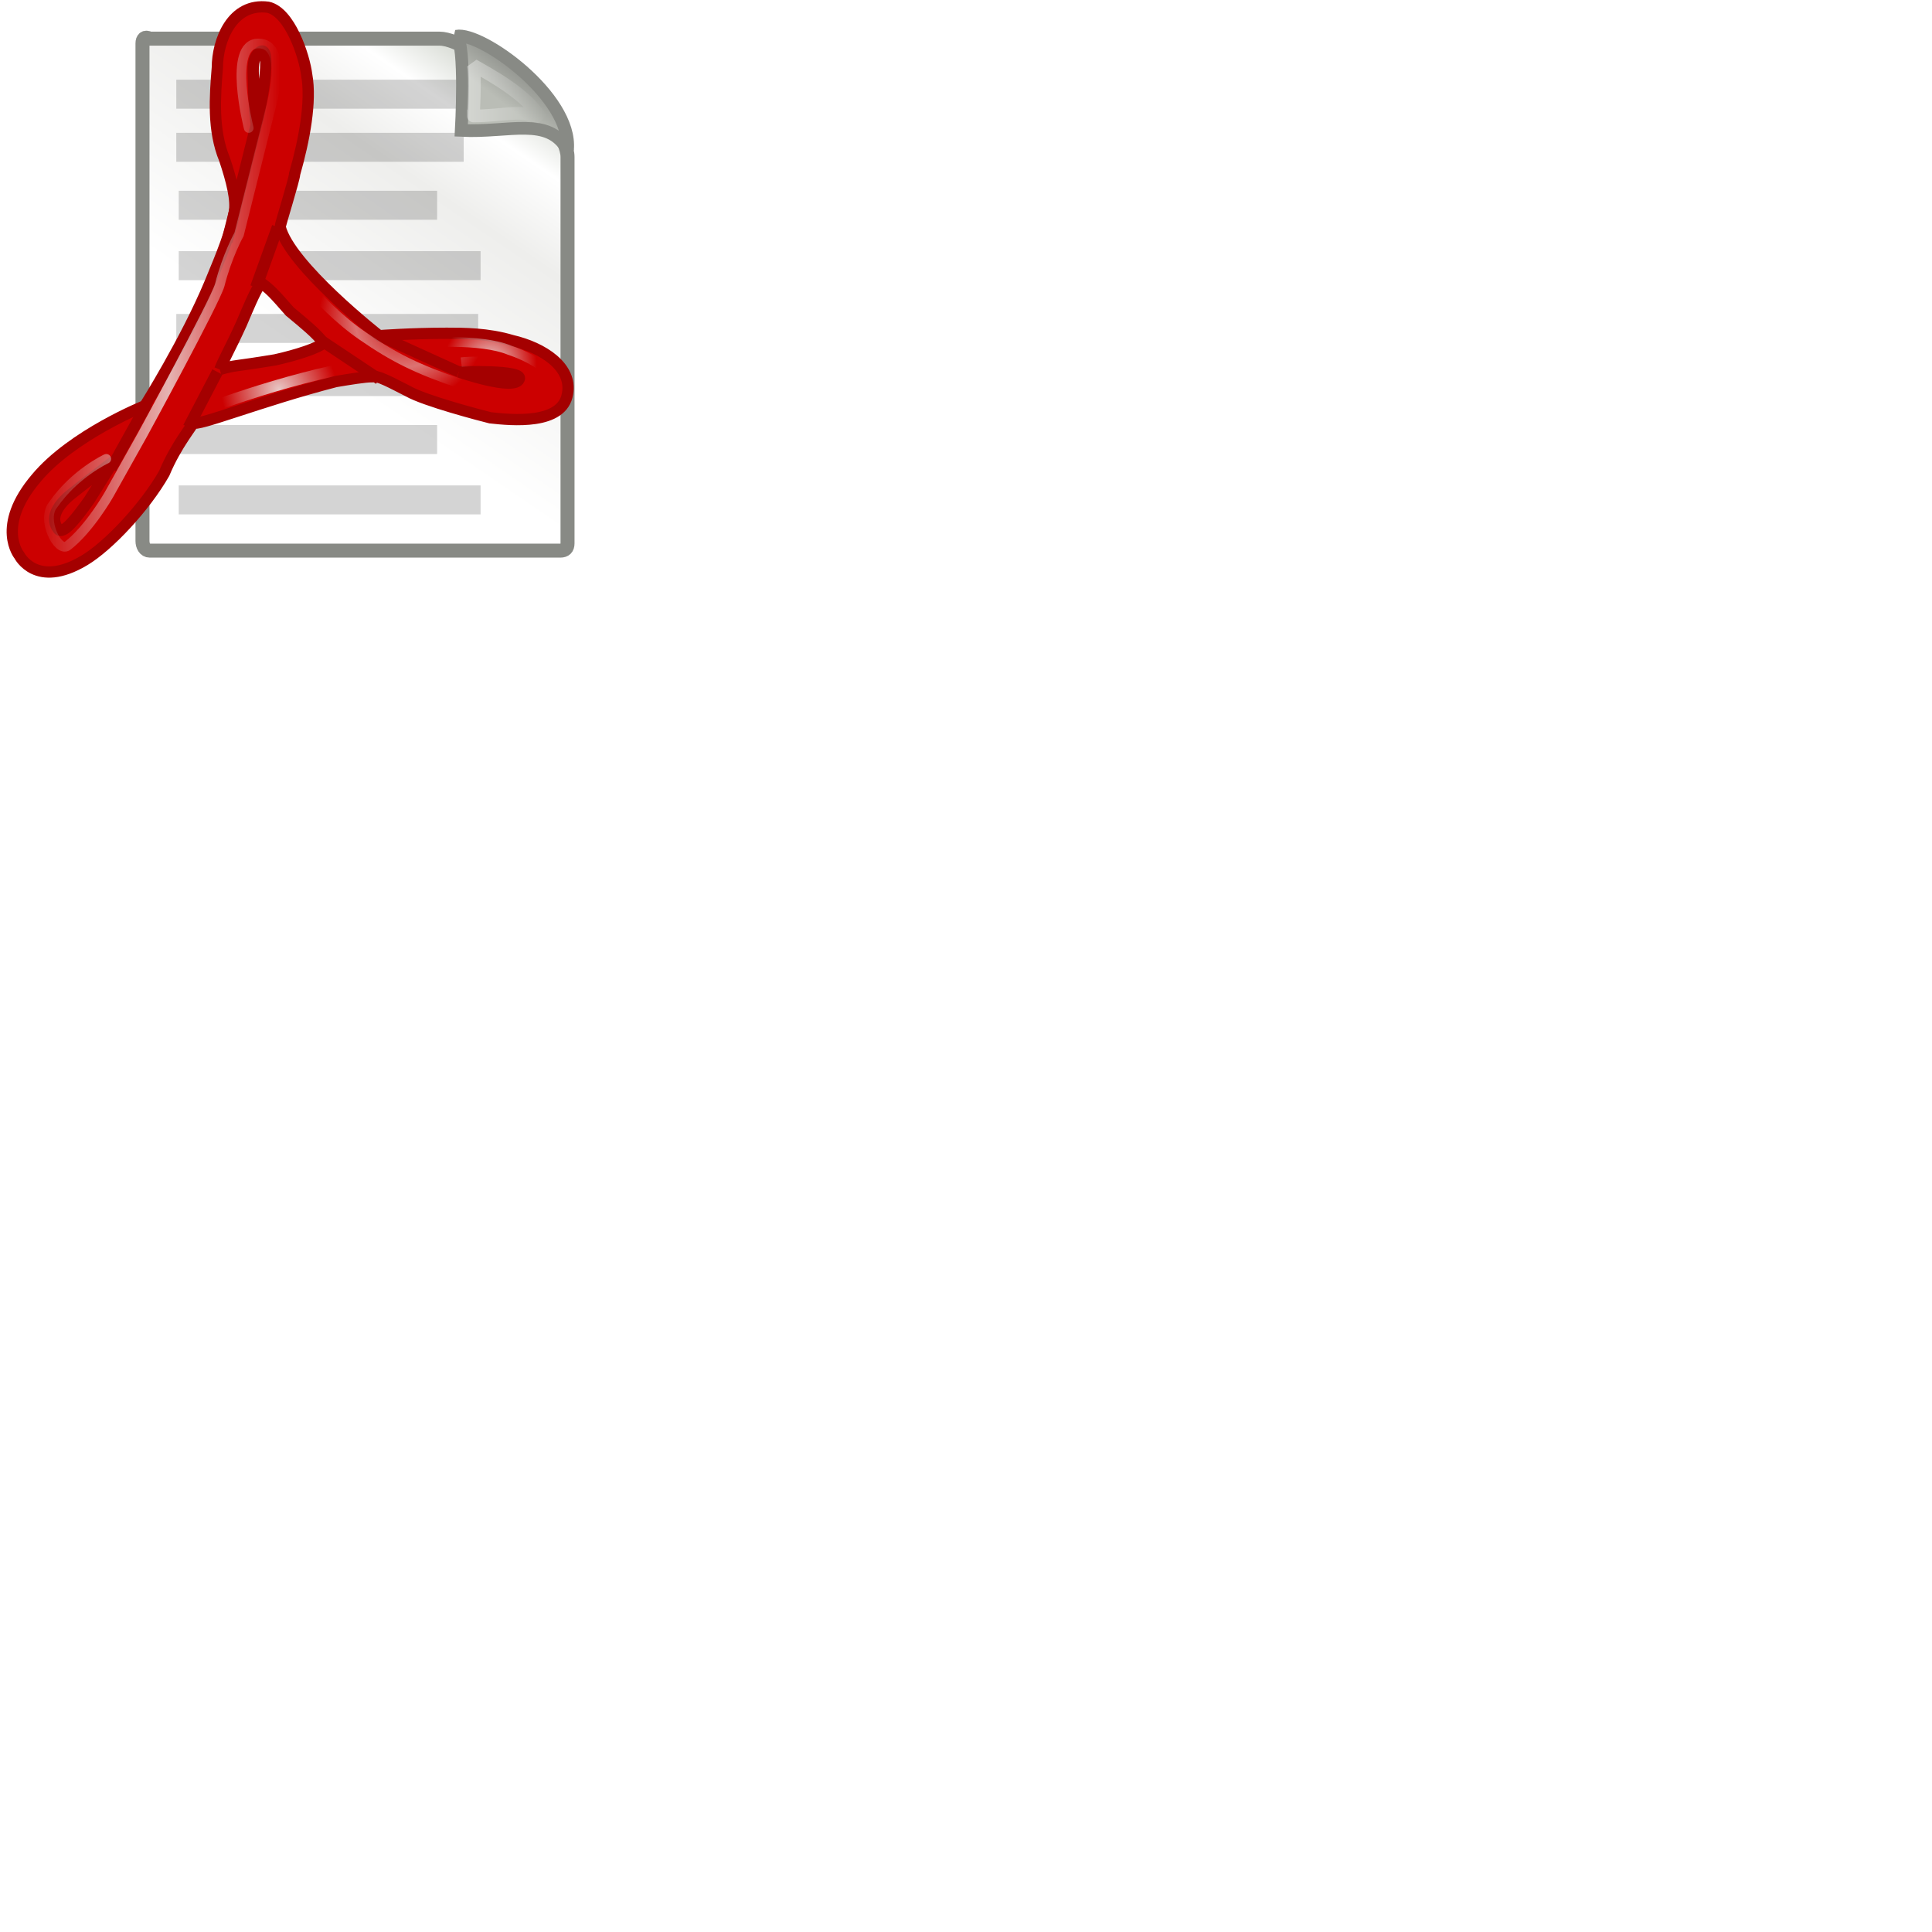
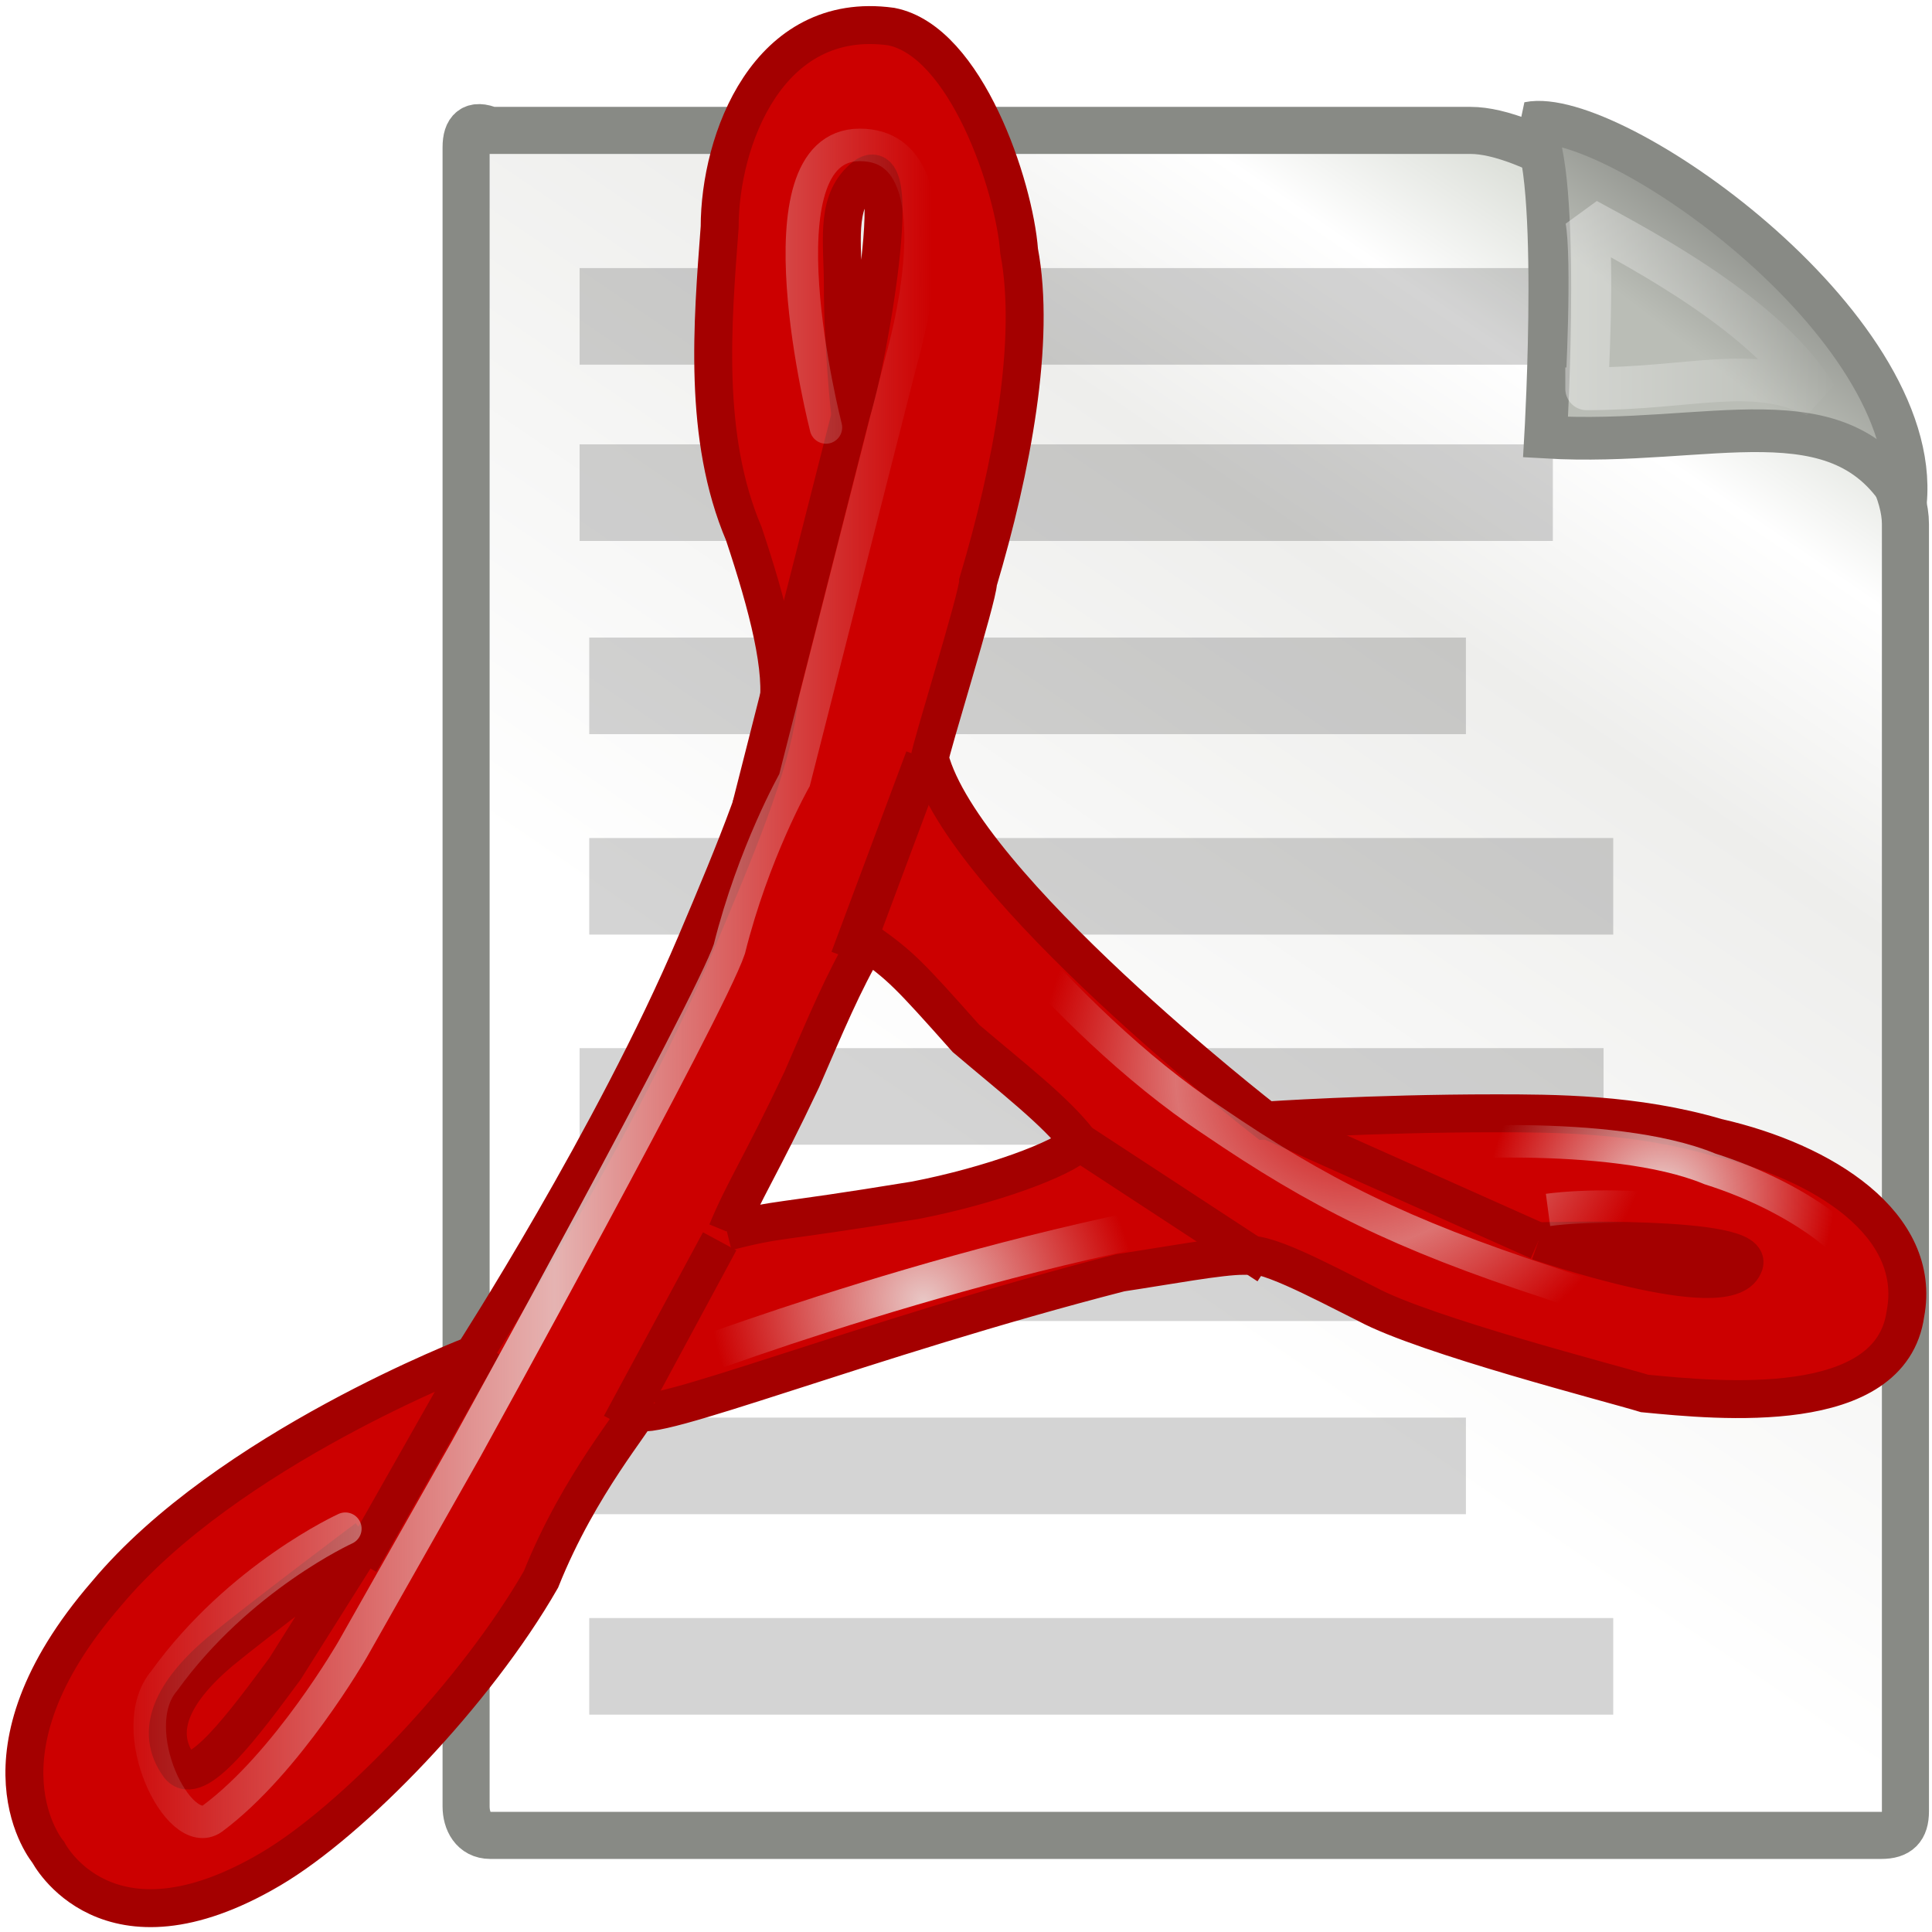
<svg xmlns="http://www.w3.org/2000/svg" version="1.1" id="Layer_1" x="0px" y="0px" width="80px" height="80px" viewBox="0 0 80 80" enable-background="new 0 0 80 80" xml:space="preserve">
-   <linearGradient id="shapePath2_1_" gradientUnits="userSpaceOnUse" x1="306.783" y1="-372.917" x2="314.971" y2="-360.933" gradientTransform="matrix(1 0 0 -1 -294 -358)">
+   <linearGradient id="shapePath2_1_" gradientUnits="userSpaceOnUse" x1="630.725" y1="815.891" x2="658.16" y2="775.734" gradientTransform="matrix(1 0 0 1 -588 -766)">
    <stop offset="0" style="stop-color:#FFFFFF" />
    <stop offset="0.599" style="stop-color:#EEEEEC" />
    <stop offset="0.828" style="stop-color:#FFFFFF" />
    <stop offset="1" style="stop-color:#D3D7CF" />
  </linearGradient>
-   <path id="shapePath2" fill="url(#shapePath2_1_)" stroke="#888A85" stroke-width="0.58" stroke-miterlimit="2" d="M6.2,22.8h17  c0.2,0,0.3-0.1,0.3-0.3v-16c0-1.5-3.9-4.9-5.3-4.9h-12C6,1.5,5.9,1.6,5.9,1.8v20.6C5.9,22.6,6,22.8,6.2,22.8z" />
-   <path id="shapePath3" fill-opacity="0.169" d="M7.3,13h12.5v1.2H7.3V13z" />
-   <path id="shapePath4" fill-opacity="0.169" d="M7.3,15.2h11.9v1.2H7.3V15.2z" />
-   <path id="shapePath5" fill-opacity="0.169" d="M7.4,17.6h10.7v1.2H7.4V17.6z" />
-   <path id="shapePath6" fill-opacity="0.169" d="M7.4,20.1h12.5v1.2H7.4V20.1z" />
-   <path id="shapePath3_1_" fill-opacity="0.169" d="M7.3,3.3h12.5v1.2H7.3V3.3z" />
-   <path id="shapePath4_1_" fill-opacity="0.169" d="M7.3,5.5h11.9v1.2H7.3V5.5z" />
-   <path id="shapePath5_1_" fill-opacity="0.169" d="M7.4,7.9h10.7v1.2H7.4V7.9z" />
-   <path id="shapePath6_1_" fill-opacity="0.169" d="M7.4,10.4h12.5v1.2H7.4V10.4z" />
-   <linearGradient id="shapePath7_1_" gradientUnits="userSpaceOnUse" x1="316.014" y1="-360.799" x2="314.858" y2="-362.3" gradientTransform="matrix(1 0 0 -1 -294 -358)">
+   <path id="shapePath2" fill="url(#shapePath2_1_)" stroke="#888A85" stroke-width="1.949" stroke-miterlimit="2" d="M20.3,76h57.6  c0.7,0,1-0.3,1-1V21.7c0-5-13.2-16.3-18-16.3H20.3c-0.7-0.3-1,0-1,0.7v68.7C19.3,75.4,19.6,76,20.3,76z" />
+   <path id="shapePath3" fill-opacity="0.169" d="M24,43.4h42.4v4H24V43.4z" />
+   <path id="shapePath4" fill-opacity="0.169" d="M24,50.7h40.3v4H24V50.7z" />
+   <path id="shapePath5" fill-opacity="0.169" d="M24.4,58.7h36.3v4H24.4V58.7z" />
+   <path id="shapePath6" fill-opacity="0.169" d="M24.4,67h42.4v4H24.4V67z" />
+   <path id="shapePath3_1_" fill-opacity="0.169" d="M24,11.1h42.4v4H24V11.1z" />
+   <path id="shapePath4_1_" fill-opacity="0.169" d="M24,18.4h40.3v4H24V18.4z" />
+   <path id="shapePath5_1_" fill-opacity="0.169" d="M24.4,26.4h36.3v4H24.4V26.4z" />
+   <path id="shapePath6_1_" fill-opacity="0.169" d="M24.4,34.7h42.4v4H24.4V34.7z" />
+   <linearGradient id="shapePath7_1_" gradientUnits="userSpaceOnUse" x1="661.838" y1="775.371" x2="657.962" y2="780.404" gradientTransform="matrix(1 0 0 1 -588 -766)">
    <stop offset="0" style="stop-color:#888A85" />
    <stop offset="1" style="stop-color:#BABDB6" />
  </linearGradient>
-   <path id="shapePath7" fill="url(#shapePath7_1_)" stroke="#888A85" stroke-width="0.526" stroke-miterlimit="2" d="M18.9,1.5  c1-0.2,4.8,2.5,4.6,4.7c-0.8-1.4-2.4-0.7-4.4-0.8C19.1,5.4,19.3,1.8,18.9,1.5z" />
-   <linearGradient id="shapePath8_1_" gradientUnits="userSpaceOnUse" x1="313.353" y1="-361.861" x2="316.686" y2="-361.861" gradientTransform="matrix(1 0 0 -1 -294 -358)">
+   <path id="shapePath7" fill="url(#shapePath7_1_)" stroke="#888A85" stroke-width="1.768" stroke-miterlimit="2" d="M63.3,5.1  c3.4-0.7,16.3,8.3,15.6,15.7c-2.7-4.7-8.1-2.3-14.9-2.7C64,18.1,64.7,6.1,63.3,5.1z" />
+   <linearGradient id="shapePath8_1_" gradientUnits="userSpaceOnUse" x1="652.877" y1="778.734" x2="664.154" y2="778.734" gradientTransform="matrix(1 0 0 1 -588 -766)">
    <stop offset="0" style="stop-color:#FFFFFF;stop-opacity:0.369" />
    <stop offset="1" style="stop-color:#FFFFFF;stop-opacity:0" />
  </linearGradient>
-   <path id="shapePath8" fill="none" stroke="url(#shapePath8_1_)" stroke-width="0.526" stroke-miterlimit="2" d="M19.6,2.7  c0.7,0.4,2.2,1.2,2.8,2.2c-0.8-0.4-1.5-0.1-2.8-0.1C19.6,4.9,19.7,3.2,19.6,2.7z" />
+   <path id="shapePath8" fill="none" stroke="url(#shapePath8_1_)" stroke-width="1.768" stroke-miterlimit="2" d="M65.7,9.1  c2.4,1.3,7.5,4,9.5,7.3c-2.7-1.3-5.1-0.3-9.5-0.3C65.7,16.4,66,10.7,65.7,9.1z" />
  <g>
-     <path id="shapePath9" fill="#CC0000" stroke="#A40000" stroke-width="0.467" stroke-miterlimit="2" d="M8,17.5   c0.1,0.2,2.8-0.9,5.9-1.7c0.6-0.1,1.2-0.2,1.5-0.2c0.2-0.1,0.9,0.3,1.5,0.6c0.7,0.4,3,1,3.4,1.1c0.9,0.1,3,0.3,3.2-1   c0.2-1.1-1-1.9-2.3-2.2c-1-0.3-2-0.3-2.7-0.3c-1.5,0-2.8,0.1-2.8,0.1S12,11,11.6,9.4c0-0.1,0.6-2,0.6-2.2c0.4-1.4,0.7-3,0.5-4.1   c-0.1-0.8-0.7-2.6-1.6-2.8C9.6,0.1,9,1.7,9,2.8C8.9,4,8.8,5.4,9.3,6.6c0.3,0.9,0.5,1.7,0.4,2.2c-0.1,0.7-0.5,1.7-1,2.9   C7.7,14.1,6,16.8,6,16.8S3,18,1.5,19.8c-1.7,2-0.7,3.2-0.7,3.2s0.7,1.4,2.7,0.2c1-0.6,2.5-2.2,3.3-3.6C7.3,18.4,8,17.6,8,17.5    M4.7,19.1c0,0-1.3,1-1.8,1.4c-0.6,0.5-0.8,1-0.5,1.4c0.2,0.3,0.8-0.5,1.3-1.2C4.2,19.9,4.7,19.1,4.7,19.1 M9.1,15.3   c0.2-0.5,0.4-0.8,0.9-1.9c0.3-0.7,0.5-1.2,0.8-1.7c0.4,0.3,0.5,0.4,1.2,1.2c0.6,0.5,1.1,0.9,1.4,1.3c-0.2,0.2-1.1,0.5-2,0.7   C9.6,15.2,9.8,15.1,9.1,15.3 M10.6,5.1c0,0-0.1-0.8-0.1-1.6c0-0.5-0.1-1,0.2-1.3C11.4,1.5,10.7,5.1,10.6,5.1 M19,15.4   c0,0,2.7-0.1,2.5,0.3C21.3,16.2,19,15.4,19,15.4" />
-     <path id="shapePath10" fill="none" stroke="#A40000" stroke-width="0.467" stroke-miterlimit="2" d="M13.3,14.1l2.4,1.6L13.3,14.1   z" />
-     <path id="shapePath11" fill="none" stroke="#A40000" stroke-width="0.46" stroke-miterlimit="2" d="M15.7,13.9l3.3,1.5L15.7,13.9   z" />
-     <path id="shapePath12" fill="none" stroke="#A40000" stroke-width="0.467" stroke-miterlimit="2" d="M6.1,16.7l-1.5,2.7L6.1,16.7z   " />
-     <path id="shapePath13" fill="none" stroke="#A40000" stroke-width="0.467" stroke-miterlimit="2" d="M9,15.4l-1.2,2.3L9,15.4z" />
-     <path id="shapePath14" fill="none" stroke="#A40000" stroke-width="0.469" stroke-miterlimit="2" d="M10.7,4.8L9.4,10L10.7,4.8z" />
-     <path id="shapePath15" fill="none" stroke="#A40000" stroke-width="0.489" stroke-miterlimit="2" d="M11.5,9.4l-0.9,2.5L11.5,9.4z" />
-     <linearGradient id="shapePath16_1_" gradientUnits="userSpaceOnUse" x1="295.396" y1="-370.144" x2="305.606" y2="-370.144" gradientTransform="matrix(1 0 0 -1 -294 -358)">
+     <path id="shapePath9" fill="#CC0000" stroke="#A40000" stroke-width="1.571" stroke-miterlimit="2" d="M26.4,58.4   c0.3,0.7,9.5-3,20-5.7c2-0.3,4.1-0.7,5.1-0.7c0.7-0.3,3.1,1,5.1,2c2.4,1.3,10.2,3.3,11.5,3.7c3.1,0.3,10.2,1,10.8-3.3   c0.7-3.7-3.4-6.3-7.8-7.3c-3.4-1-6.8-1-9.2-1c-5.1,0-9.5,0.3-9.5,0.3s-12.5-9.7-13.9-15c0-0.3,2-6.7,2-7.3c1.4-4.7,2.4-10,1.7-13.7   C42,7.7,40,1.7,36.9,1.1c-5.1-0.7-7.1,4.7-7.1,8.3c-0.3,4-0.7,8.7,1,12.7c1,3,1.7,5.7,1.4,7.3c-0.3,2.3-1.7,5.7-3.4,9.7   c-3.4,8-9.2,17-9.2,17S9.4,60,4.4,66C-1.4,72.7,2,76.7,2,76.7s2.4,4.7,9.2,0.7c3.4-2,8.5-7.3,11.2-12C24,61.4,26.4,58.7,26.4,58.4    M15.2,63.7c0,0-4.4,3.3-6.1,4.7c-2,1.7-2.7,3.3-1.7,4.7c0.7,1,2.7-1.7,4.4-4C13.5,66.4,15.2,63.7,15.2,63.7 M30.1,51   c0.7-1.7,1.4-2.7,3.1-6.3c1-2.3,1.7-4,2.7-5.7c1.4,1,1.7,1.3,4.1,4c2,1.7,3.7,3,4.7,4.3C44,48,41,49.1,37.9,49.7   C31.8,50.7,32.5,50.4,30.1,51 M35.2,17.1c0,0-0.3-2.7-0.3-5.3c0-1.7-0.3-3.3,0.7-4.3C37.9,5.1,35.5,17.1,35.2,17.1 M63.7,51.4   c0,0,9.2-0.3,8.5,1C71.5,54.1,63.7,51.4,63.7,51.4" />
+     <path id="shapePath10" fill="none" stroke="#A40000" stroke-width="1.571" stroke-miterlimit="2" d="M44.4,47.1l8.1,5.3L44.4,47.1   z" />
+     <path id="shapePath11" fill="none" stroke="#A40000" stroke-width="1.544" stroke-miterlimit="2" d="M52.5,46.4l11.2,5L52.5,46.4z   " />
+     <path id="shapePath12" fill="none" stroke="#A40000" stroke-width="1.571" stroke-miterlimit="2" d="M20,55.7l-5.1,9L20,55.7z" />
+     <path id="shapePath13" fill="none" stroke="#A40000" stroke-width="1.571" stroke-miterlimit="2" d="M29.8,51.4L25.7,59L29.8,51.4   z" />
+     <path id="shapePath14" fill="none" stroke="#A40000" stroke-width="1.575" stroke-miterlimit="2" d="M35.5,16.1l-4.4,17.3   L35.5,16.1z" />
+     <path id="shapePath15" fill="none" stroke="#A40000" stroke-width="1.643" stroke-miterlimit="2" d="M38.3,31.4l-3.1,8.3   L38.3,31.4z" />
+     <linearGradient id="shapePath16_1_" gradientUnits="userSpaceOnUse" x1="592.016" y1="806.787" x2="626.608" y2="806.787" gradientTransform="matrix(1 0 0 1 -588 -766)">
      <stop offset="0" style="stop-color:#EEEEEC;stop-opacity:0" />
      <stop offset="0.548" style="stop-color:#EEEEEC;stop-opacity:0.753" />
      <stop offset="1" style="stop-color:#EEEEEC;stop-opacity:0" />
    </linearGradient>
-     <path id="shapePath16" fill="none" stroke="url(#shapePath16_1_)" stroke-width="0.401" stroke-linecap="round" stroke-miterlimit="2" d="   M10.3,5.3c0,0-0.9-3.5,0.4-3.5c1.3,0,0.5,2.7,0.5,2.7L9.9,9.7c0,0-0.5,0.9-0.8,2.1C8.9,12.5,5.9,18,5.9,18l-1.4,2.5   c0,0-0.8,1.4-1.7,2.1c-0.4,0.3-1.1-1.1-0.6-1.7C3.1,19.6,4.4,19,4.4,19" />
-     <radialGradient id="shapePath17_1_" cx="310.675" cy="-371.258" r="3.486" gradientTransform="matrix(1 0 0 -1 -294 -358)" gradientUnits="userSpaceOnUse">
+     <path id="shapePath16" fill="none" stroke="url(#shapePath16_1_)" stroke-width="1.346" stroke-linecap="round" stroke-miterlimit="2" d="   M34.2,17.7c0,0-3-11.7,1.4-11.7c4.4,0,1.7,9,1.7,9l-4.4,17.3c0,0-1.7,3-2.7,7C29.4,41.7,19.3,60,19.3,60l-4.7,8.3   c0,0-2.7,4.7-5.8,7c-1.4,1-3.7-3.7-2-5.7c3.1-4.3,7.5-6.3,7.5-6.3" />
+     <radialGradient id="shapePath17_1_" cx="604.855" cy="779.567" r="3.797" gradientTransform="matrix(3.3892 0 0 3.3329 -1994.065 -2553.654)" gradientUnits="userSpaceOnUse">
      <stop offset="0" style="stop-color:#EEEEEC;stop-opacity:0" />
      <stop offset="0.562" style="stop-color:#EEEEEC;stop-opacity:0.482" />
      <stop offset="1" style="stop-color:#EEEEEC;stop-opacity:0" />
    </radialGradient>
-     <path id="shapePath17" fill="none" stroke="url(#shapePath17_1_)" stroke-width="0.401" stroke-miterlimit="2" d="M11.5,10.3   c0,0,1.6,2.3,3.5,3.6c1.3,0.9,2.3,1.4,4.1,2c1.9,0.7,2.8,0.2,2.9-0.2c0-0.7-2-0.8-2.9-0.7" />
-     <radialGradient id="shapePath18_1_" cx="305.551" cy="-374.132" r="2.394" gradientTransform="matrix(1 0 0 -1 -294 -358)" gradientUnits="userSpaceOnUse">
+     <path id="shapePath17" fill="none" stroke="url(#shapePath17_1_)" stroke-width="1.346" stroke-miterlimit="2" d="M38.3,34.4   c0,0,5.4,7.7,11.9,12c4.4,3,7.8,4.7,13.9,6.7c6.4,2.3,9.5,0.7,9.8-0.7c0-2.3-6.8-2.7-9.8-2.3" />
+     <radialGradient id="shapePath18_1_" cx="599.641" cy="782.351" r="2.596" gradientTransform="matrix(3.3892 0 0 3.3329 -1994.065 -2553.654)" gradientUnits="userSpaceOnUse">
      <stop offset="0" style="stop-color:#EEEEEC;stop-opacity:0.835" />
      <stop offset="1" style="stop-color:#EEEEEC;stop-opacity:0" />
    </radialGradient>
-     <path id="shapePath18" fill="none" stroke="url(#shapePath18_1_)" stroke-width="0.459" stroke-miterlimit="2" d="M8.1,17.1   c0,0,3.5-1.4,7-2" />
-     <radialGradient id="shapePath19_1_" cx="314.302" cy="-373.045" r="1.921" gradientTransform="matrix(1 0 0 -1 -294 -358)" gradientUnits="userSpaceOnUse">
+     <path id="shapePath18" fill="none" stroke="url(#shapePath18_1_)" stroke-width="1.542" stroke-miterlimit="2" d="M26.7,57   c0,0,11.9-4.7,23.7-6.7" />
+     <radialGradient id="shapePath19_1_" cx="608.656" cy="781.038" r="2.117" gradientTransform="matrix(3.3892 0 0 3.3329 -1994.065 -2553.654)" gradientUnits="userSpaceOnUse">
      <stop offset="0" style="stop-color:#EEEEEC;stop-opacity:0.886" />
      <stop offset="1" style="stop-color:#EEEEEC;stop-opacity:0" />
    </radialGradient>
-     <path id="shapePath19" fill="none" stroke="url(#shapePath19_1_)" stroke-width="0.401" stroke-miterlimit="2" d="M17.5,14.2   c0,0,2.4-0.2,3.6,0.3c1.2,0.4,2,1.1,2,1.5" />
+     <path id="shapePath19" fill="none" stroke="url(#shapePath19_1_)" stroke-width="1.346" stroke-miterlimit="2" d="M58.6,47.4   c0,0,8.1-0.7,12.2,1c4.1,1.3,6.8,3.7,6.8,5" />
  </g>
</svg>
